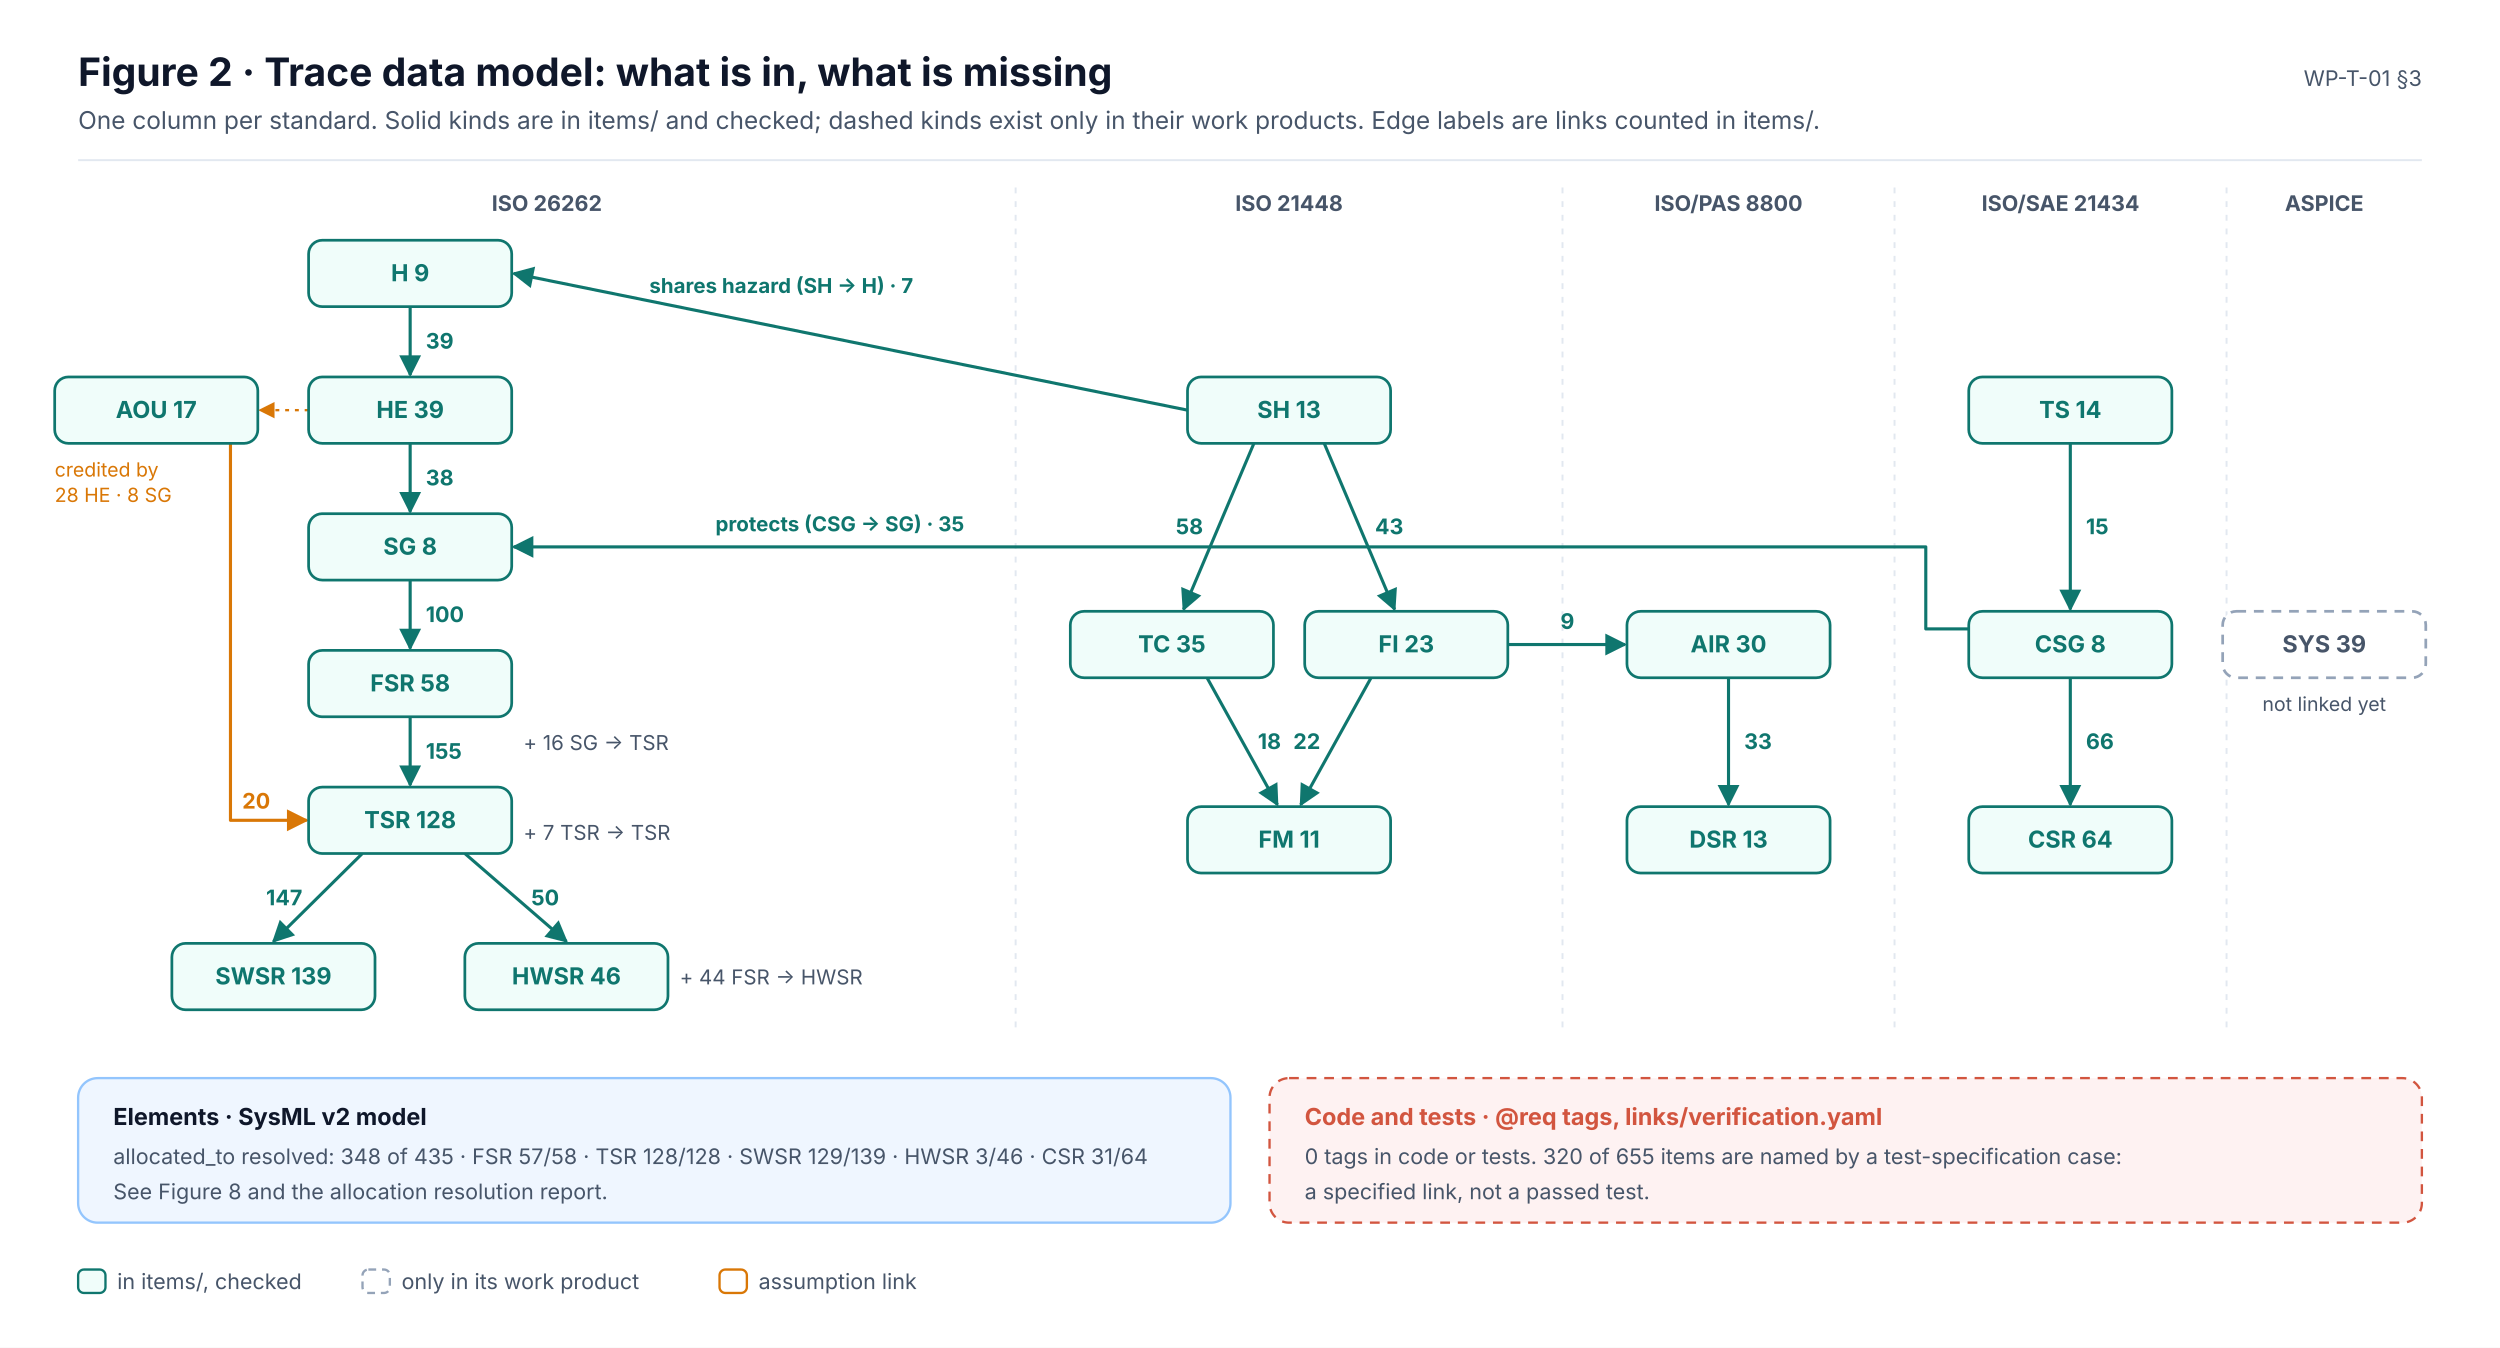
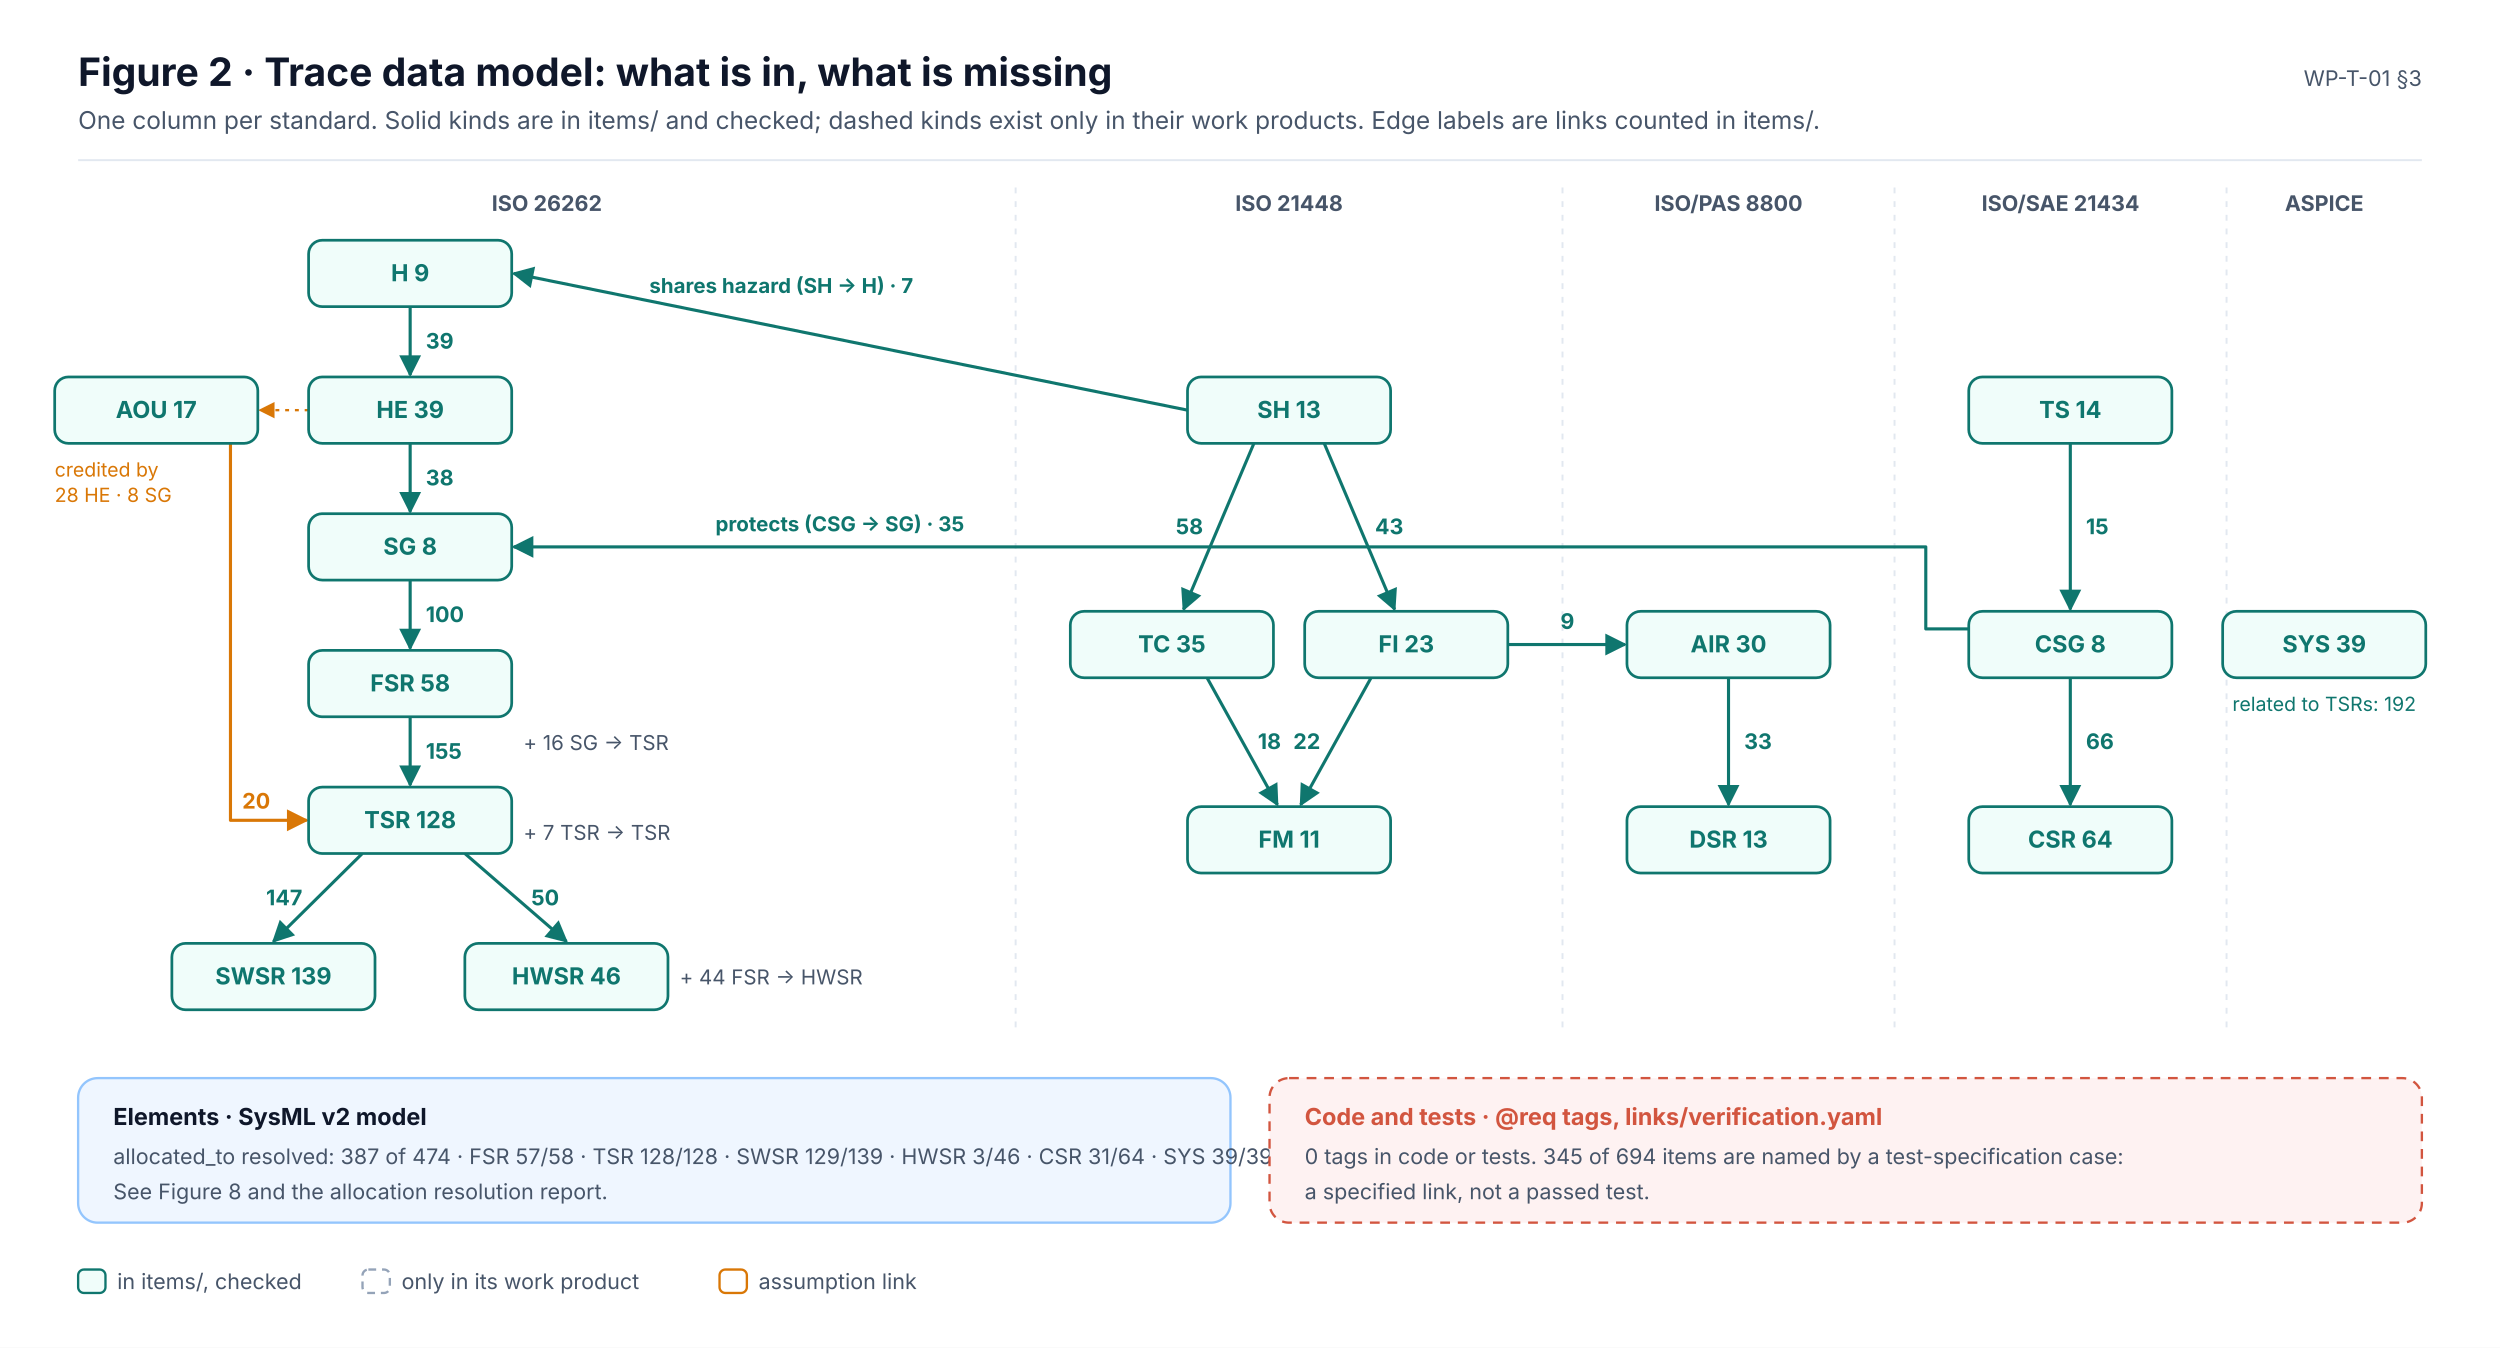
<svg xmlns="http://www.w3.org/2000/svg" width="1280" height="690" viewBox="0 0 1280 690" font-family="Inter, 'Segoe UI', Helvetica, Arial, sans-serif" role="img">
  <defs>
    <marker id="ink" viewBox="0 0 10 10" refX="9" refY="5" markerWidth="7" markerHeight="7" orient="auto-start-reverse">
      <path d="M0,0 L10,5 L0,10 z" fill="#0F172A" />
    </marker>
    <marker id="muted" viewBox="0 0 10 10" refX="9" refY="5" markerWidth="7" markerHeight="7" orient="auto-start-reverse">
      <path d="M0,0 L10,5 L0,10 z" fill="#475569" />
    </marker>
    <marker id="faint" viewBox="0 0 10 10" refX="9" refY="5" markerWidth="7" markerHeight="7" orient="auto-start-reverse">
      <path d="M0,0 L10,5 L0,10 z" fill="#94A3B8" />
    </marker>
    <marker id="safety" viewBox="0 0 10 10" refX="9" refY="5" markerWidth="7" markerHeight="7" orient="auto-start-reverse">
      <path d="M0,0 L10,5 L0,10 z" fill="#C2410C" />
    </marker>
    <marker id="sw" viewBox="0 0 10 10" refX="9" refY="5" markerWidth="7" markerHeight="7" orient="auto-start-reverse">
      <path d="M0,0 L10,5 L0,10 z" fill="#0F766E" />
    </marker>
    <marker id="hw" viewBox="0 0 10 10" refX="9" refY="5" markerWidth="7" markerHeight="7" orient="auto-start-reverse">
      <path d="M0,0 L10,5 L0,10 z" fill="#4F46E5" />
    </marker>
    <marker id="aou" viewBox="0 0 10 10" refX="9" refY="5" markerWidth="7" markerHeight="7" orient="auto-start-reverse">
      <path d="M0,0 L10,5 L0,10 z" fill="#D97706" />
    </marker>
    <marker id="red" viewBox="0 0 10 10" refX="9" refY="5" markerWidth="7" markerHeight="7" orient="auto-start-reverse">
      <path d="M0,0 L10,5 L0,10 z" fill="#D2553F" />
    </marker>
  </defs>
  <rect x="0" y="0" width="1280" height="690" rx="0" fill="#FFFFFF" stroke="none" stroke-width="0" />
  <text x="40" y="44" font-size="20" fill="#0F172A" font-weight="700">Figure 2 · Trace data model: what is in, what is missing</text>
  <text x="40" y="66" font-size="12.5" fill="#475569">One column per standard. Solid kinds are in items/ and checked; dashed kinds exist only in their work products. Edge labels are links counted in items/.</text>
  <text x="1240" y="44" font-size="11" fill="#475569" text-anchor="end">WP-T-01 §3</text>
  <line x1="40" y1="82" x2="1240" y2="82" stroke="#E2E8F0" stroke-width="1" />
  <text x="280" y="108" font-size="11" fill="#475569" font-weight="700" text-anchor="middle">ISO 26262</text>
  <text x="660" y="108" font-size="11" fill="#475569" font-weight="700" text-anchor="middle">ISO 21448</text>
  <line x1="520" y1="96" x2="520" y2="530" stroke="#E2E8F0" stroke-width="1" stroke-dasharray="3 4" />
  <text x="885" y="108" font-size="11" fill="#475569" font-weight="700" text-anchor="middle">ISO/PAS 8800</text>
  <line x1="800" y1="96" x2="800" y2="530" stroke="#E2E8F0" stroke-width="1" stroke-dasharray="3 4" />
  <text x="1055" y="108" font-size="11" fill="#475569" font-weight="700" text-anchor="middle">ISO/SAE 21434</text>
  <line x1="970" y1="96" x2="970" y2="530" stroke="#E2E8F0" stroke-width="1" stroke-dasharray="3 4" />
  <text x="1190" y="108" font-size="11" fill="#475569" font-weight="700" text-anchor="middle">ASPICE</text>
  <line x1="1140" y1="96" x2="1140" y2="530" stroke="#E2E8F0" stroke-width="1" stroke-dasharray="3 4" />
  <line x1="210" y1="157" x2="210" y2="192" stroke="#0F766E" stroke-width="1.6" marker-end="url(#sw)" />
  <text x="218" y="178.5" font-size="11" fill="#0F766E" font-weight="700" text-anchor="start">39</text>
  <line x1="210" y1="227" x2="210" y2="262" stroke="#0F766E" stroke-width="1.6" marker-end="url(#sw)" />
  <text x="218" y="248.5" font-size="11" fill="#0F766E" font-weight="700" text-anchor="start">38</text>
  <line x1="210" y1="297" x2="210" y2="332" stroke="#0F766E" stroke-width="1.6" marker-end="url(#sw)" />
  <text x="218" y="318.5" font-size="11" fill="#0F766E" font-weight="700" text-anchor="start">100</text>
  <line x1="210" y1="367" x2="210" y2="402" stroke="#0F766E" stroke-width="1.6" marker-end="url(#sw)" />
  <text x="218" y="388.5" font-size="11" fill="#0F766E" font-weight="700" text-anchor="start">155</text>
  <line x1="185.5" y1="437" x2="140" y2="482" stroke="#0F766E" stroke-width="1.6" marker-end="url(#sw)" />
  <text x="154.8" y="463.5" font-size="11" fill="#0F766E" font-weight="700" text-anchor="end">147</text>
  <line x1="238" y1="437" x2="290" y2="482" stroke="#0F766E" stroke-width="1.6" marker-end="url(#sw)" />
  <text x="272" y="463.5" font-size="11" fill="#0F766E" font-weight="700" text-anchor="start">50</text>
  <text x="268" y="384" font-size="10.5" fill="#475569">+ 16 SG → TSR</text>
  <text x="268" y="430" font-size="10.5" fill="#475569">+ 7 TSR → TSR</text>
  <text x="348" y="504" font-size="10.5" fill="#475569">+ 44 FSR → HWSR</text>
  <path d="M118,227.0 L118,420 L157.0,420" stroke="#D97706" stroke-width="1.6" fill="none" marker-end="url(#aou)" stroke-linejoin="round" />
  <text x="124" y="414" font-size="11" fill="#D97706" font-weight="700">20</text>
  <line x1="158" y1="210" x2="133" y2="210" stroke="#D97706" stroke-width="1.2" stroke-dasharray="2 3" marker-end="url(#aou)" />
  <text x="28" y="244" font-size="10" fill="#D97706">credited by</text>
  <text x="28" y="257" font-size="10" fill="#D97706">28 HE · 8 SG</text>
  <line x1="642" y1="227" x2="606" y2="312" stroke="#0F766E" stroke-width="1.6" marker-end="url(#sw)" />
  <text x="616" y="273.5" font-size="11" fill="#0F766E" font-weight="700" text-anchor="end">58</text>
  <line x1="678" y1="227" x2="714" y2="312" stroke="#0F766E" stroke-width="1.6" marker-end="url(#sw)" />
  <text x="704" y="273.5" font-size="11" fill="#0F766E" font-weight="700" text-anchor="start">43</text>
  <line x1="618" y1="347" x2="654" y2="412" stroke="#0F766E" stroke-width="1.6" marker-end="url(#sw)" />
  <text x="644" y="383.5" font-size="11" fill="#0F766E" font-weight="700" text-anchor="start">18</text>
  <line x1="702" y1="347" x2="666" y2="412" stroke="#0F766E" stroke-width="1.6" marker-end="url(#sw)" />
  <text x="676" y="383.5" font-size="11" fill="#0F766E" font-weight="700" text-anchor="end">22</text>
  <line x1="885" y1="347" x2="885" y2="412" stroke="#0F766E" stroke-width="1.6" marker-end="url(#sw)" />
  <text x="893" y="383.5" font-size="11" fill="#0F766E" font-weight="700" text-anchor="start">33</text>
  <line x1="1060" y1="227" x2="1060" y2="312" stroke="#0F766E" stroke-width="1.6" marker-end="url(#sw)" />
  <text x="1068" y="273.5" font-size="11" fill="#0F766E" font-weight="700" text-anchor="start">15</text>
  <line x1="1060" y1="347" x2="1060" y2="412" stroke="#0F766E" stroke-width="1.6" marker-end="url(#sw)" />
  <text x="1068" y="383.5" font-size="11" fill="#0F766E" font-weight="700" text-anchor="start">66</text>
  <line x1="772" y1="330" x2="832" y2="330" stroke="#0F766E" stroke-width="1.6" marker-end="url(#sw)" />
  <text x="802.5" y="322" font-size="11" fill="#0F766E" font-weight="700" text-anchor="middle">9</text>
  <line x1="608" y1="210" x2="263" y2="140" stroke="#0F766E" stroke-width="1.6" marker-end="url(#sw)" />
  <text x="400" y="150" font-size="10.5" fill="#0F766E" font-weight="700" text-anchor="middle">shares hazard (SH → H) · 7</text>
  <path d="M1008.0,322 L986.0,322 L986.0,280 L263.0,280" stroke="#0F766E" stroke-width="1.6" fill="none" marker-end="url(#sw)" stroke-linejoin="round" />
  <text x="430" y="272" font-size="10.5" fill="#0F766E" font-weight="700" text-anchor="middle">protects (CSG → SG) · 35</text>
-   <text x="1190" y="364" font-size="10" fill="#475569" text-anchor="middle">not linked yet</text>
+   <text x="1190" y="364" font-size="10" fill="#0F766E" text-anchor="middle">related to TSRs: 192</text>
  <rect x="158" y="123" width="104" height="34" rx="7" fill="#F0FDFA" stroke="#0F766E" stroke-width="1.4" />
  <text x="210" y="144" font-size="12" fill="#0F766E" font-weight="700" text-anchor="middle">H  9</text>
  <rect x="158" y="193" width="104" height="34" rx="7" fill="#F0FDFA" stroke="#0F766E" stroke-width="1.4" />
  <text x="210" y="214" font-size="12" fill="#0F766E" font-weight="700" text-anchor="middle">HE  39</text>
  <rect x="158" y="263" width="104" height="34" rx="7" fill="#F0FDFA" stroke="#0F766E" stroke-width="1.4" />
  <text x="210" y="284" font-size="12" fill="#0F766E" font-weight="700" text-anchor="middle">SG  8</text>
  <rect x="158" y="333" width="104" height="34" rx="7" fill="#F0FDFA" stroke="#0F766E" stroke-width="1.4" />
  <text x="210" y="354" font-size="12" fill="#0F766E" font-weight="700" text-anchor="middle">FSR  58</text>
  <rect x="158" y="403" width="104" height="34" rx="7" fill="#F0FDFA" stroke="#0F766E" stroke-width="1.4" />
  <text x="210" y="424" font-size="12" fill="#0F766E" font-weight="700" text-anchor="middle">TSR  128</text>
  <rect x="88" y="483" width="104" height="34" rx="7" fill="#F0FDFA" stroke="#0F766E" stroke-width="1.4" />
  <text x="140" y="504" font-size="12" fill="#0F766E" font-weight="700" text-anchor="middle">SWSR  139</text>
  <rect x="238" y="483" width="104" height="34" rx="7" fill="#F0FDFA" stroke="#0F766E" stroke-width="1.4" />
  <text x="290" y="504" font-size="12" fill="#0F766E" font-weight="700" text-anchor="middle">HWSR  46</text>
  <rect x="28" y="193" width="104" height="34" rx="7" fill="#F0FDFA" stroke="#0F766E" stroke-width="1.4" />
  <text x="80" y="214" font-size="12" fill="#0F766E" font-weight="700" text-anchor="middle">AOU  17</text>
  <rect x="608" y="193" width="104" height="34" rx="7" fill="#F0FDFA" stroke="#0F766E" stroke-width="1.4" />
  <text x="660" y="214" font-size="12" fill="#0F766E" font-weight="700" text-anchor="middle">SH  13</text>
  <rect x="548" y="313" width="104" height="34" rx="7" fill="#F0FDFA" stroke="#0F766E" stroke-width="1.4" />
  <text x="600" y="334" font-size="12" fill="#0F766E" font-weight="700" text-anchor="middle">TC  35</text>
  <rect x="668" y="313" width="104" height="34" rx="7" fill="#F0FDFA" stroke="#0F766E" stroke-width="1.4" />
  <text x="720" y="334" font-size="12" fill="#0F766E" font-weight="700" text-anchor="middle">FI  23</text>
  <rect x="608" y="413" width="104" height="34" rx="7" fill="#F0FDFA" stroke="#0F766E" stroke-width="1.4" />
  <text x="660" y="434" font-size="12" fill="#0F766E" font-weight="700" text-anchor="middle">FM  11</text>
  <rect x="833" y="313" width="104" height="34" rx="7" fill="#F0FDFA" stroke="#0F766E" stroke-width="1.4" />
  <text x="885" y="334" font-size="12" fill="#0F766E" font-weight="700" text-anchor="middle">AIR  30</text>
  <rect x="833" y="413" width="104" height="34" rx="7" fill="#F0FDFA" stroke="#0F766E" stroke-width="1.4" />
  <text x="885" y="434" font-size="12" fill="#0F766E" font-weight="700" text-anchor="middle">DSR  13</text>
  <rect x="1008" y="193" width="104" height="34" rx="7" fill="#F0FDFA" stroke="#0F766E" stroke-width="1.4" />
  <text x="1060" y="214" font-size="12" fill="#0F766E" font-weight="700" text-anchor="middle">TS  14</text>
  <rect x="1008" y="313" width="104" height="34" rx="7" fill="#F0FDFA" stroke="#0F766E" stroke-width="1.4" />
  <text x="1060" y="334" font-size="12" fill="#0F766E" font-weight="700" text-anchor="middle">CSG  8</text>
  <rect x="1008" y="413" width="104" height="34" rx="7" fill="#F0FDFA" stroke="#0F766E" stroke-width="1.4" />
  <text x="1060" y="434" font-size="12" fill="#0F766E" font-weight="700" text-anchor="middle">CSR  64</text>
-   <rect x="1138" y="313" width="104" height="34" rx="7" fill="#FFFFFF" stroke="#94A3B8" stroke-width="1.4" stroke-dasharray="5 4" />
-   <text x="1190" y="334" font-size="12" fill="#475569" font-weight="700" text-anchor="middle">SYS  39</text>
+   <rect x="1138" y="313" width="104" height="34" rx="7" fill="#F0FDFA" stroke="#0F766E" stroke-width="1.4" />
+   <text x="1190" y="334" font-size="12" fill="#0F766E" font-weight="700" text-anchor="middle">SYS  39</text>
  <rect x="40" y="552" width="590" height="74" rx="10" fill="#EFF6FF" stroke="#93C5FD" stroke-width="1.2" />
  <text x="58" y="576" font-size="12" fill="#0F172A" font-weight="700">Elements · SysML v2 model</text>
-   <text x="58" y="596" font-size="11" fill="#475569">allocated_to resolved: 348 of 435 · FSR 57/58 · TSR 128/128 · SWSR 129/139 · HWSR 3/46 · CSR 31/64</text>
+   <text x="58" y="596" font-size="11" fill="#475569">allocated_to resolved: 387 of 474 · FSR 57/58 · TSR 128/128 · SWSR 129/139 · HWSR 3/46 · CSR 31/64 · SYS 39/39</text>
  <text x="58" y="614" font-size="11" fill="#475569">See Figure 8 and the allocation resolution report.</text>
  <rect x="650" y="552" width="590" height="74" rx="10" fill="#FEF2F2" stroke="#D2553F" stroke-width="1.2" stroke-dasharray="5 4" />
  <text x="668" y="576" font-size="12" fill="#D2553F" font-weight="700">Code and tests · @req tags, links/verification.yaml</text>
-   <text x="668" y="596" font-size="11" fill="#475569">0 tags in code or tests. 320 of 655 items are named by a test-specification case:</text>
+   <text x="668" y="596" font-size="11" fill="#475569">0 tags in code or tests. 345 of 694 items are named by a test-specification case:</text>
  <text x="668" y="614" font-size="11" fill="#475569">a specified link, not a passed test.</text>
  <rect x="40" y="650" width="14" height="12" rx="3" fill="#F0FDFA" stroke="#0F766E" stroke-width="1.2" />
  <text x="60" y="660" font-size="11" fill="#475569">in items/, checked</text>
  <rect x="185.6" y="650" width="14" height="12" rx="3" fill="#FFFFFF" stroke="#94A3B8" stroke-width="1.2" stroke-dasharray="4 3" />
  <text x="205.6" y="660" font-size="11" fill="#475569">only in its work product</text>
  <rect x="368.4" y="650" width="14" height="12" rx="3" fill="#FFFFFF" stroke="#D97706" stroke-width="1.2" />
  <text x="388.4" y="660" font-size="11" fill="#475569">assumption link</text>
</svg>
